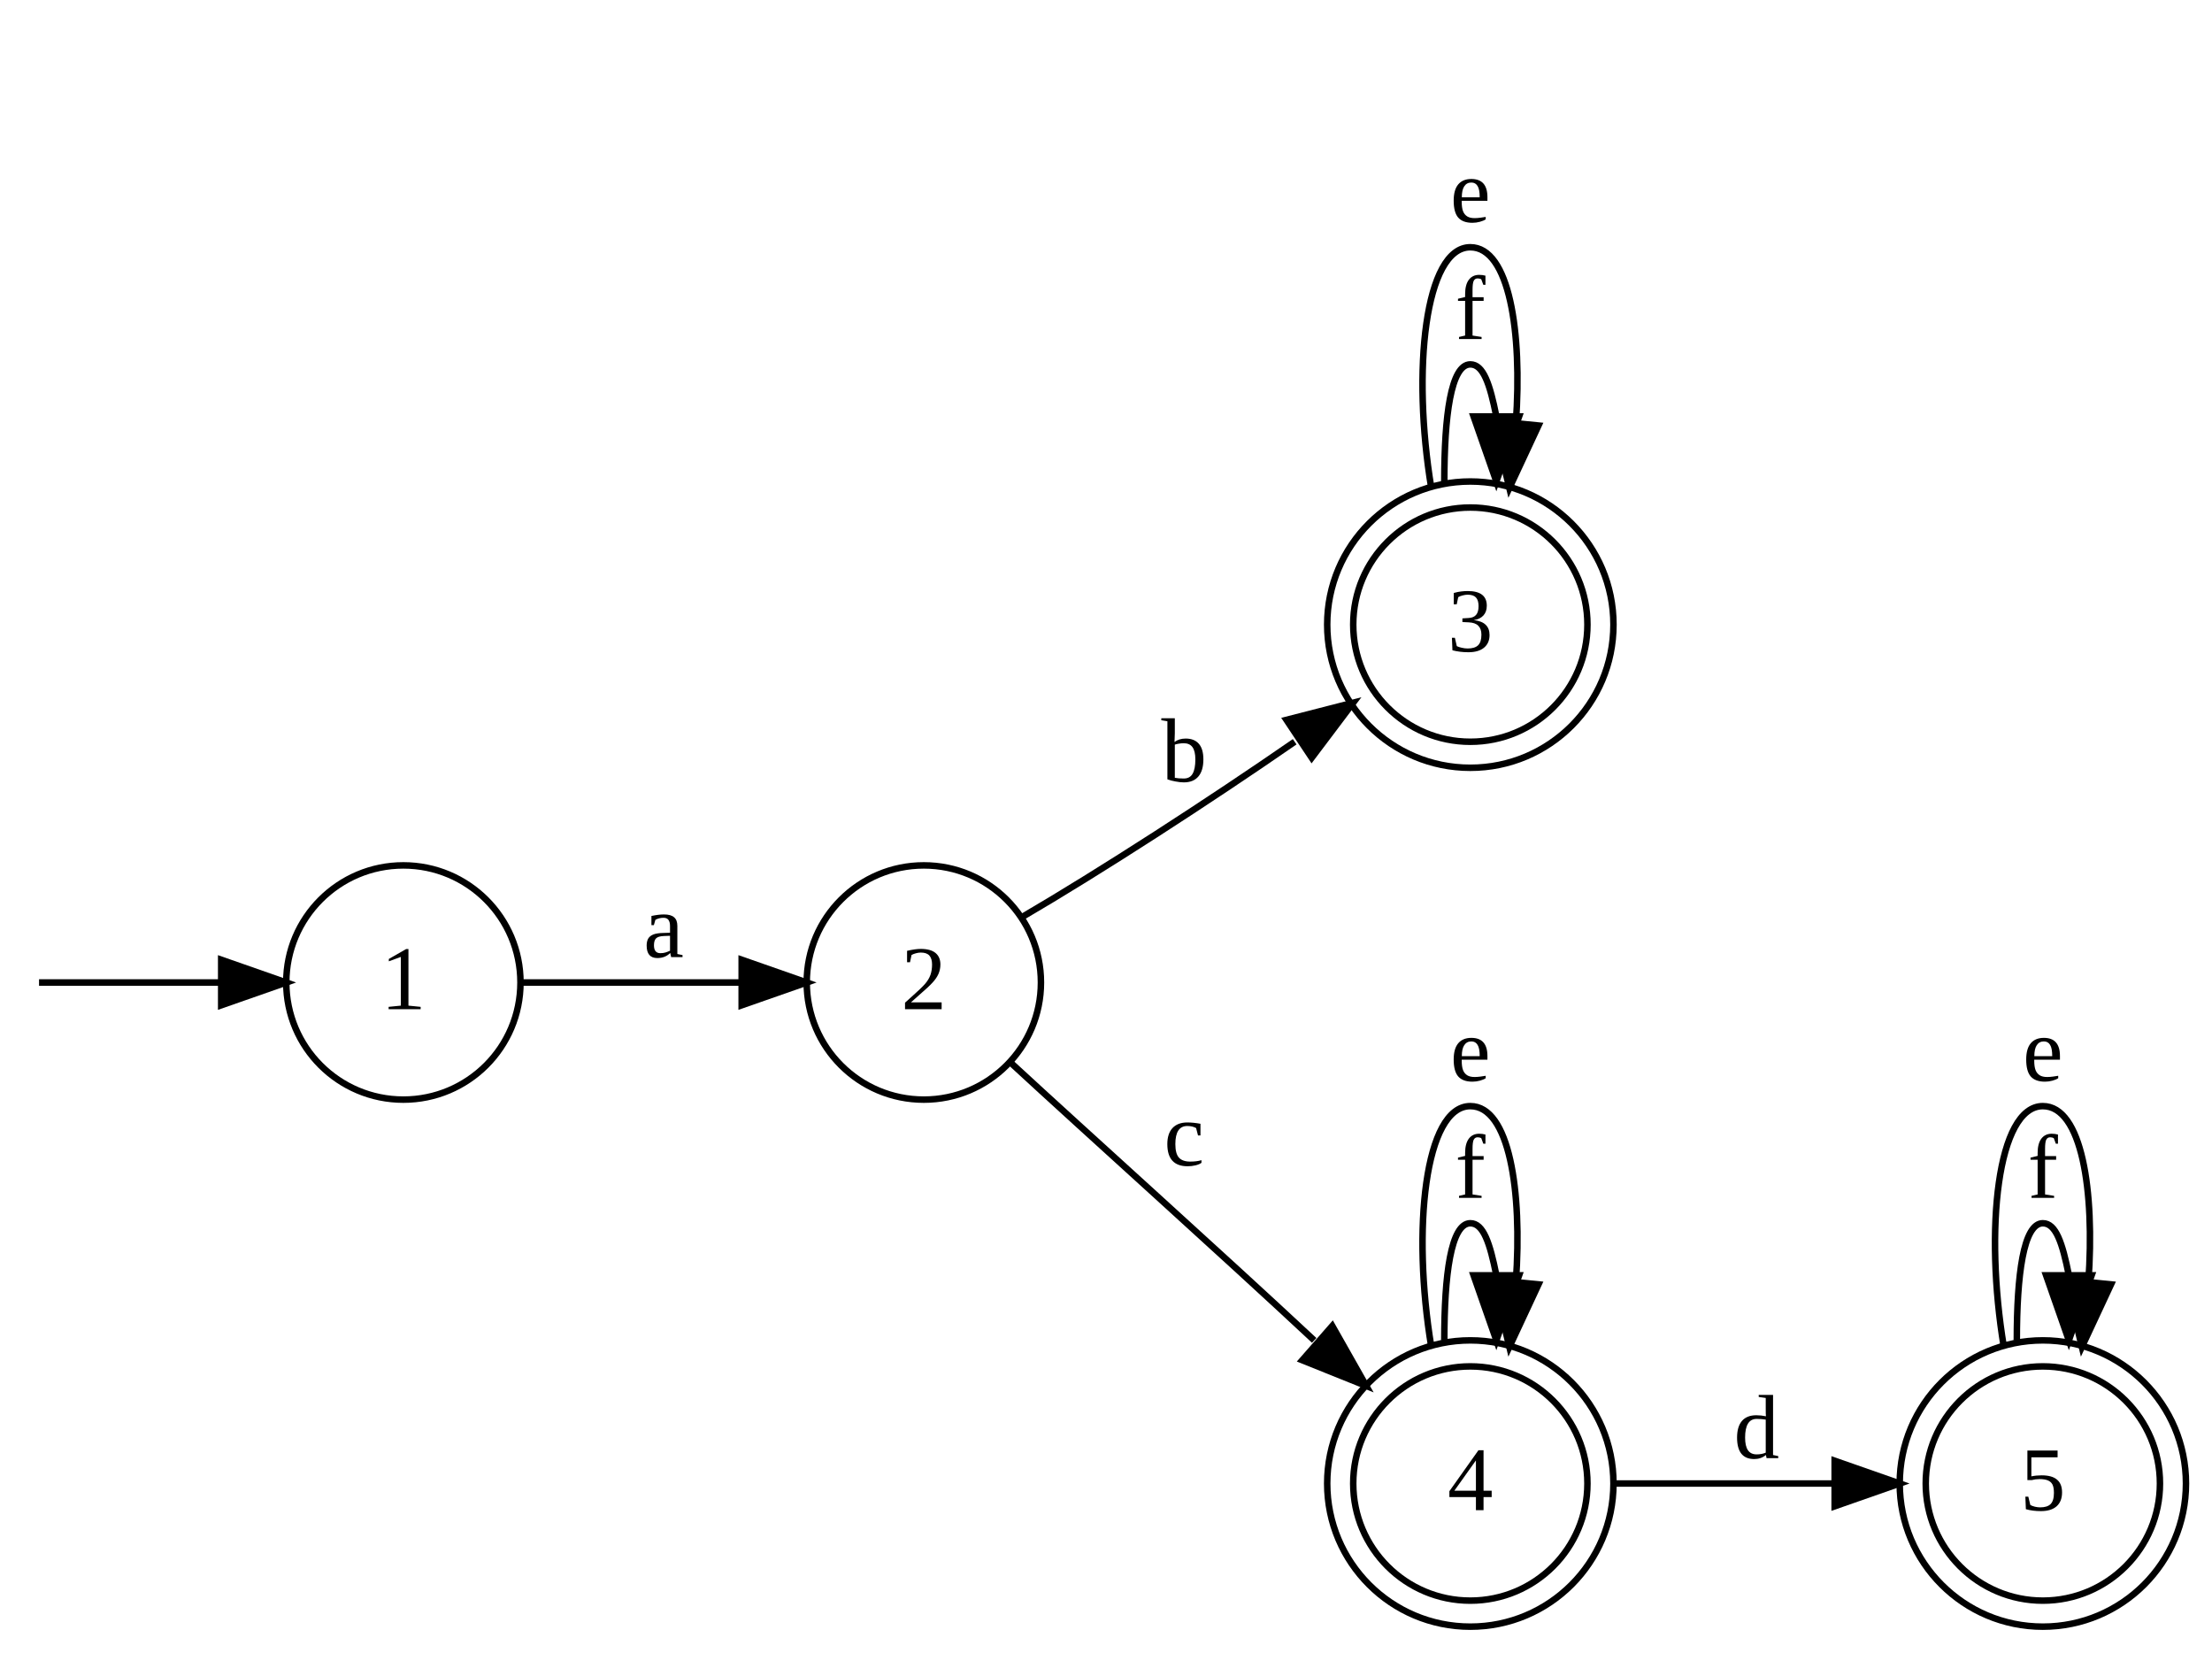
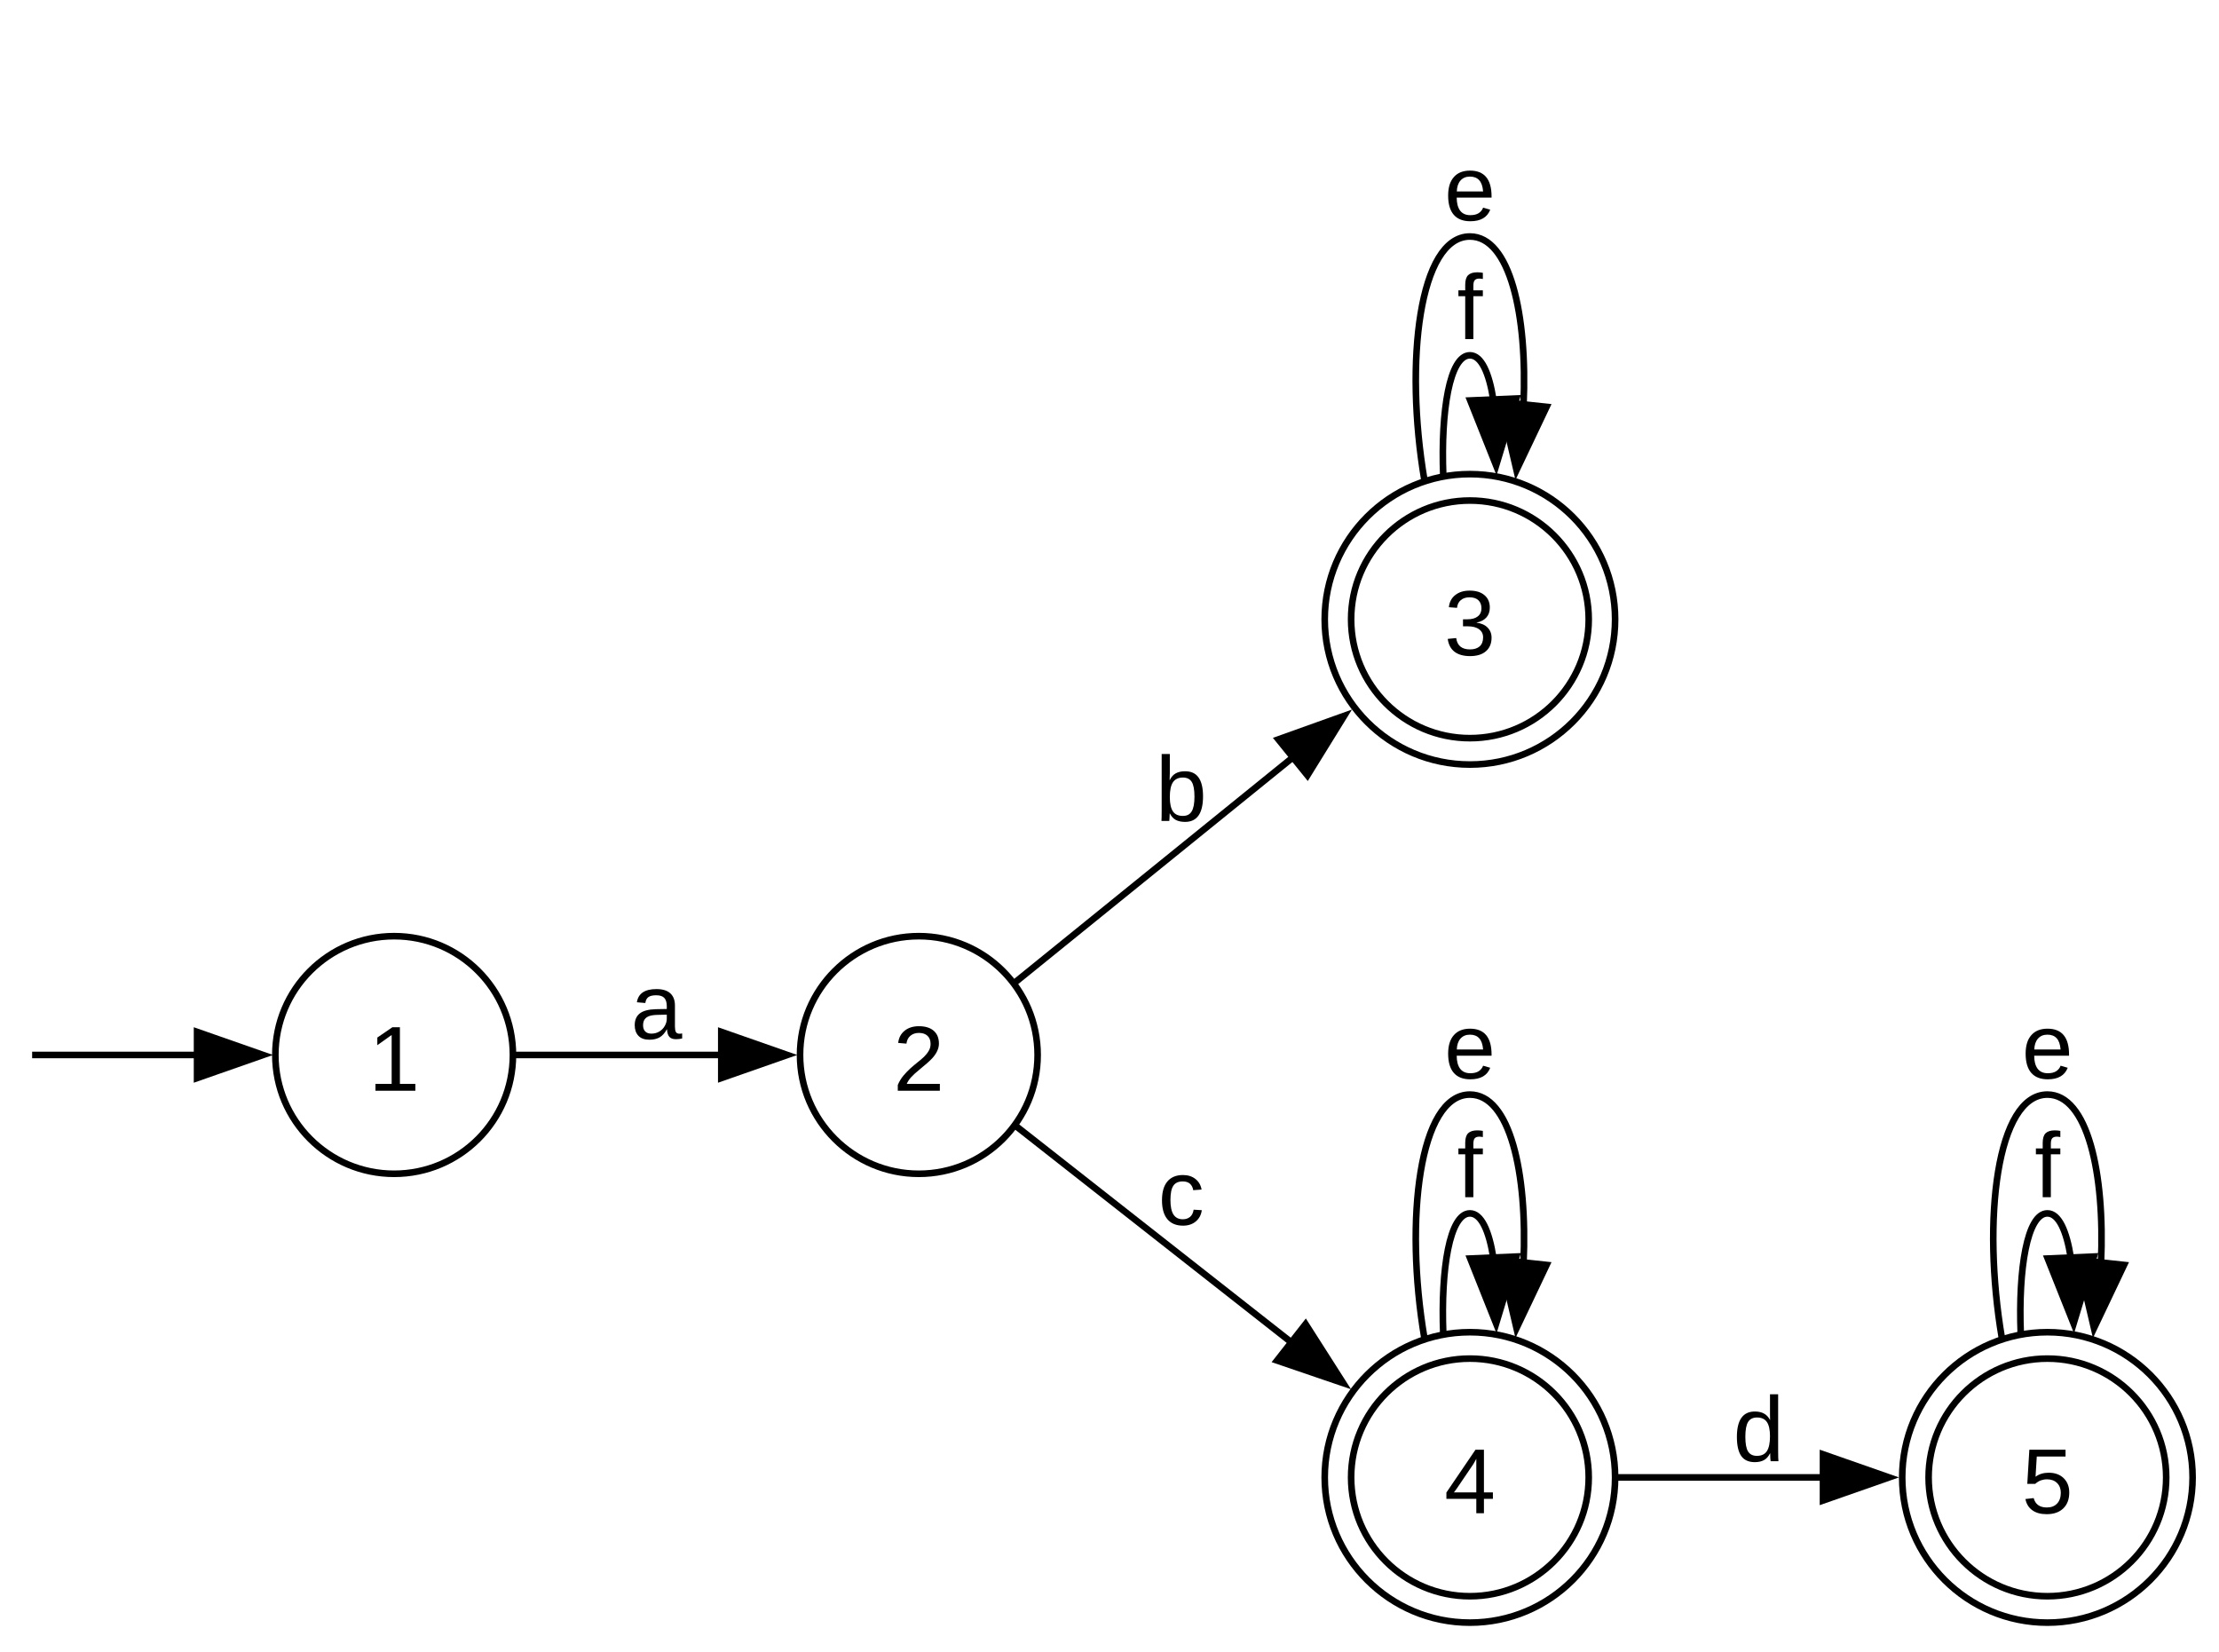
- <svg xmlns="http://www.w3.org/2000/svg" width="340pt" height="254pt" viewBox="0.00 0.00 340.00 254.00">
-   <g id="graph0" class="graph" transform="scale(1 1) rotate(0) translate(4 250)">
-     <polygon style="fill:none;stroke:none;" points="-4,4 -4,-250 336,-250 336,4 -4,4" />
-     <g id="node1" class="node" />
-     <g id="node3" class="node">
-       <ellipse style="fill:none;stroke:black;" cx="58" cy="-99" rx="18" ry="18" />
-       <text text-anchor="middle" x="58" y="-94.9" style="font-family:Times New Roman;font-size:14.00;">1</text>
+ <svg xmlns="http://www.w3.org/2000/svg" width="336pt" height="250pt" viewBox="0.00 0.00 336.22 249.50">
+   <g id="graph0" class="graph" transform="scale(1 1) rotate(0) translate(4 245.5)">
+     <g id="node1" class="node">
+ </g>
+     <g id="node2" class="node">
+       <ellipse fill="none" stroke="black" cx="55.72" cy="-86" rx="18" ry="18" />
+       <text text-anchor="middle" x="55.72" y="-80.58" font-family="Arial" font-size="14.00">1</text>
+     </g>
+     <g id="edge1" class="edge">
+       <path fill="none" stroke="black" d="M0.87,-86C2.34,-86 13.93,-86 25.99,-86" />
+       <polygon fill="black" stroke="black" points="25.86,-89.5 35.86,-86 25.86,-82.5 25.86,-89.5" />
+     </g>
+     <g id="node6" class="node">
+       <ellipse fill="none" stroke="black" cx="135.22" cy="-86" rx="18" ry="18" />
+       <text text-anchor="middle" x="135.22" y="-80.58" font-family="Arial" font-size="14.00">2</text>
    </g>
    <g id="edge2" class="edge">
-       <path style="fill:none;stroke:black;" d="M2,-99C6,-99 18,-99 30,-99" />
-       <polygon style="fill:black;stroke:black;" points="30,-102.5 40,-99 30,-95.5 30,-102.5" />
+       <path fill="none" stroke="black" d="M73.92,-86C83.19,-86 94.86,-86 105.47,-86" />
+       <polygon fill="black" stroke="black" points="105.29,-89.5 115.29,-86 105.29,-82.5 105.29,-89.5" />
+       <text text-anchor="middle" x="95.47" y="-88.45" font-family="Arial" font-size="14.00">a</text>
    </g>
-     <g id="node7" class="node">
-       <ellipse style="fill:none;stroke:black;" cx="138" cy="-99" rx="18" ry="18" />
-       <text text-anchor="middle" x="138" y="-94.9" style="font-family:Times New Roman;font-size:14.00;">2</text>
+     <g id="node3" class="node">
+       <ellipse fill="none" stroke="black" cx="218.72" cy="-152" rx="18" ry="18" />
+       <ellipse fill="none" stroke="black" cx="218.72" cy="-152" rx="22" ry="22" />
+       <text text-anchor="middle" x="218.72" y="-146.57" font-family="Arial" font-size="14.00">3</text>
+     </g>
+     <g id="edge5" class="edge">
+       <path fill="none" stroke="black" d="M214.68,-173.81C214.3,-183.56 215.64,-192 218.72,-192 220.45,-192 221.63,-189.33 222.27,-185.26" />
+       <polygon fill="black" stroke="black" points="225.76,-185.46 222.69,-175.32 218.77,-185.16 225.76,-185.46" />
+       <text text-anchor="middle" x="218.72" y="-194.45" font-family="Arial" font-size="14.00">f</text>
+     </g>
+     <g id="edge6" class="edge">
+       <path fill="none" stroke="black" d="M211.82,-173.11C208.77,-191.1 211.07,-210 218.72,-210 224.75,-210 227.46,-198.23 226.84,-184.43" />
+       <polygon fill="black" stroke="black" points="230.33,-184.19 225.78,-174.62 223.37,-184.94 230.33,-184.19" />
+       <text text-anchor="middle" x="218.72" y="-212.45" font-family="Arial" font-size="14.00">e</text>
+     </g>
+     <g id="node4" class="node">
+       <ellipse fill="none" stroke="black" cx="218.72" cy="-22" rx="18" ry="18" />
+       <ellipse fill="none" stroke="black" cx="218.72" cy="-22" rx="22" ry="22" />
+       <text text-anchor="middle" x="218.72" y="-16.57" font-family="Arial" font-size="14.00">4</text>
+     </g>
+     <g id="edge7" class="edge">
+       <path fill="none" stroke="black" d="M214.68,-43.81C214.3,-53.56 215.64,-62 218.72,-62 220.45,-62 221.63,-59.33 222.27,-55.26" />
+       <polygon fill="black" stroke="black" points="225.76,-55.46 222.69,-45.32 218.77,-55.16 225.76,-55.46" />
+       <text text-anchor="middle" x="218.72" y="-64.45" font-family="Arial" font-size="14.00">f</text>
+     </g>
+     <g id="edge9" class="edge">
+       <path fill="none" stroke="black" d="M211.82,-43.11C208.77,-61.1 211.07,-80 218.72,-80 224.75,-80 227.46,-68.23 226.84,-54.43" />
+       <polygon fill="black" stroke="black" points="230.33,-54.19 225.78,-44.62 223.37,-54.94 230.33,-54.19" />
+       <text text-anchor="middle" x="218.72" y="-82.45" font-family="Arial" font-size="14.00">e</text>
+     </g>
+     <g id="node5" class="node">
+       <ellipse fill="none" stroke="black" cx="306.22" cy="-22" rx="18" ry="18" />
+       <ellipse fill="none" stroke="black" cx="306.22" cy="-22" rx="22" ry="22" />
+       <text text-anchor="middle" x="306.22" y="-16.57" font-family="Arial" font-size="14.00">5</text>
+     </g>
+     <g id="edge8" class="edge">
+       <path fill="none" stroke="black" d="M240.85,-22C250.34,-22 261.75,-22 272.32,-22" />
+       <polygon fill="black" stroke="black" points="272.22,-25.5 282.22,-22 272.22,-18.5 272.22,-25.5" />
+       <text text-anchor="middle" x="262.47" y="-24.45" font-family="Arial" font-size="14.00">d</text>
+     </g>
+     <g id="edge10" class="edge">
+       <path fill="none" stroke="black" d="M302.18,-43.81C301.8,-53.56 303.14,-62 306.22,-62 307.95,-62 309.13,-59.33 309.77,-55.26" />
+       <polygon fill="black" stroke="black" points="313.26,-55.46 310.19,-45.32 306.27,-55.16 313.26,-55.46" />
+       <text text-anchor="middle" x="306.22" y="-64.45" font-family="Arial" font-size="14.00">f</text>
+     </g>
+     <g id="edge11" class="edge">
+       <path fill="none" stroke="black" d="M299.32,-43.11C296.27,-61.1 298.57,-80 306.22,-80 312.25,-80 314.96,-68.23 314.34,-54.43" />
+       <polygon fill="black" stroke="black" points="317.83,-54.19 313.28,-44.62 310.87,-54.94 317.83,-54.19" />
+       <text text-anchor="middle" x="306.22" y="-82.45" font-family="Arial" font-size="14.00">e</text>
+     </g>
+     <g id="edge3" class="edge">
+       <path fill="none" stroke="black" d="M149.68,-96.9C161.18,-106.21 178.04,-119.86 192.1,-131.25" />
+       <polygon fill="black" stroke="black" points="189.7,-133.81 199.67,-137.38 194.1,-128.37 189.7,-133.81" />
+       <text text-anchor="middle" x="174.97" y="-121.45" font-family="Arial" font-size="14.00">b</text>
    </g>
    <g id="edge4" class="edge">
-       <path style="fill:none;stroke:black;" d="M76,-99C86,-99 99,-99 110,-99" />
-       <polygon style="fill:black;stroke:black;" points="110,-102.5 120,-99 110,-95.5 110,-102.5" />
-       <text text-anchor="middle" x="98" y="-102.9" style="font-family:Times New Roman;font-size:14.00;">a</text>
-     </g>
-     <g id="node4" class="node">
-       <ellipse style="fill:none;stroke:black;" cx="222" cy="-154" rx="18" ry="18" />
-       <ellipse style="fill:none;stroke:black;" cx="222" cy="-154" rx="22" ry="22" />
-       <text text-anchor="middle" x="222" y="-149.9" style="font-family:Times New Roman;font-size:14.00;">3</text>
-     </g>
-     <g id="edge10" class="edge">
-       <path style="fill:none;stroke:black;" d="M218,-176C218,-186 219,-194 222,-194 224,-194 225,-191 226,-186" />
-       <polygon style="fill:black;stroke:black;" points="229.5,-186 226,-176 222.5,-186 229.5,-186" />
-       <text text-anchor="middle" x="222" y="-197.9" style="font-family:Times New Roman;font-size:14.00;">f</text>
-     </g>
-     <g id="edge12" class="edge">
-       <path style="fill:none;stroke:black;" d="M216,-175C213,-193 215,-212 222,-212 228,-212 230,-199 229,-185" />
-       <polygon style="fill:black;stroke:black;" points="232.478,-184.602 228,-175 225.512,-185.299 232.478,-184.602" />
-       <text text-anchor="middle" x="222" y="-215.9" style="font-family:Times New Roman;font-size:14.00;">e</text>
-     </g>
-     <g id="node5" class="node">
-       <ellipse style="fill:none;stroke:black;" cx="222" cy="-22" rx="18" ry="18" />
-       <ellipse style="fill:none;stroke:black;" cx="222" cy="-22" rx="22" ry="22" />
-       <text text-anchor="middle" x="222" y="-17.9" style="font-family:Times New Roman;font-size:14.00;">4</text>
-     </g>
-     <g id="edge14" class="edge">
-       <path style="fill:none;stroke:black;" d="M218,-44C218,-54 219,-62 222,-62 224,-62 225,-59 226,-54" />
-       <polygon style="fill:black;stroke:black;" points="229.5,-54 226,-44 222.5,-54 229.5,-54" />
-       <text text-anchor="middle" x="222" y="-65.9" style="font-family:Times New Roman;font-size:14.00;">f</text>
-     </g>
-     <g id="edge18" class="edge">
-       <path style="fill:none;stroke:black;" d="M216,-43C213,-61 215,-80 222,-80 228,-80 230,-67 229,-53" />
-       <polygon style="fill:black;stroke:black;" points="232.478,-52.602 228,-43 225.512,-53.299 232.478,-52.602" />
-       <text text-anchor="middle" x="222" y="-83.9" style="font-family:Times New Roman;font-size:14.00;">e</text>
-     </g>
-     <g id="node6" class="node">
-       <ellipse style="fill:none;stroke:black;" cx="310" cy="-22" rx="18" ry="18" />
-       <ellipse style="fill:none;stroke:black;" cx="310" cy="-22" rx="22" ry="22" />
-       <text text-anchor="middle" x="310" y="-17.9" style="font-family:Times New Roman;font-size:14.00;">5</text>
-     </g>
-     <g id="edge16" class="edge">
-       <path style="fill:none;stroke:black;" d="M244,-22C254,-22 267,-22 278,-22" />
-       <polygon style="fill:black;stroke:black;" points="278,-25.5 288,-22 278,-18.5 278,-25.5" />
-       <text text-anchor="middle" x="266" y="-25.9" style="font-family:Times New Roman;font-size:14.00;">d</text>
-     </g>
-     <g id="edge22" class="edge">
-       <path style="fill:none;stroke:black;" d="M304,-43C301,-61 303,-80 310,-80 316,-80 318,-67 317,-53" />
-       <polygon style="fill:black;stroke:black;" points="320.478,-52.602 316,-43 313.512,-53.299 320.478,-52.602" />
-       <text text-anchor="middle" x="310" y="-83.9" style="font-family:Times New Roman;font-size:14.00;">e</text>
-     </g>
-     <g id="edge20" class="edge">
-       <path style="fill:none;stroke:black;" d="M306,-44C306,-54 307,-62 310,-62 312,-62 313,-59 314,-54" />
-       <polygon style="fill:black;stroke:black;" points="317.5,-54 314,-44 310.5,-54 317.5,-54" />
-       <text text-anchor="middle" x="310" y="-65.9" style="font-family:Times New Roman;font-size:14.00;">f</text>
-     </g>
-     <g id="edge6" class="edge">
-       <path style="fill:none;stroke:black;" d="M153,-109C165,-116 182,-127 195,-136" />
-       <polygon style="fill:black;stroke:black;" points="193.738,-139.365 204,-142 197.621,-133.541 193.738,-139.365" />
-       <text text-anchor="middle" x="178" y="-129.9" style="font-family:Times New Roman;font-size:14.00;">b</text>
-     </g>
-     <g id="edge8" class="edge">
-       <path style="fill:none;stroke:black;" d="M151,-87C164,-75 183,-58 198,-44" />
-       <polygon style="fill:black;stroke:black;" points="200.779,-46.219 206,-37 196.169,-40.951 200.779,-46.219" />
-       <text text-anchor="middle" x="178" y="-70.9" style="font-family:Times New Roman;font-size:14.00;">c</text>
+       <path fill="none" stroke="black" d="M150.05,-75.14C161.52,-66.13 178.15,-53.07 192.05,-42.16" />
+       <polygon fill="black" stroke="black" points="193.82,-45.22 199.52,-36.29 189.5,-39.71 193.82,-45.22" />
+       <text text-anchor="middle" x="174.97" y="-60.28" font-family="Arial" font-size="14.00">c</text>
    </g>
  </g>
</svg>
